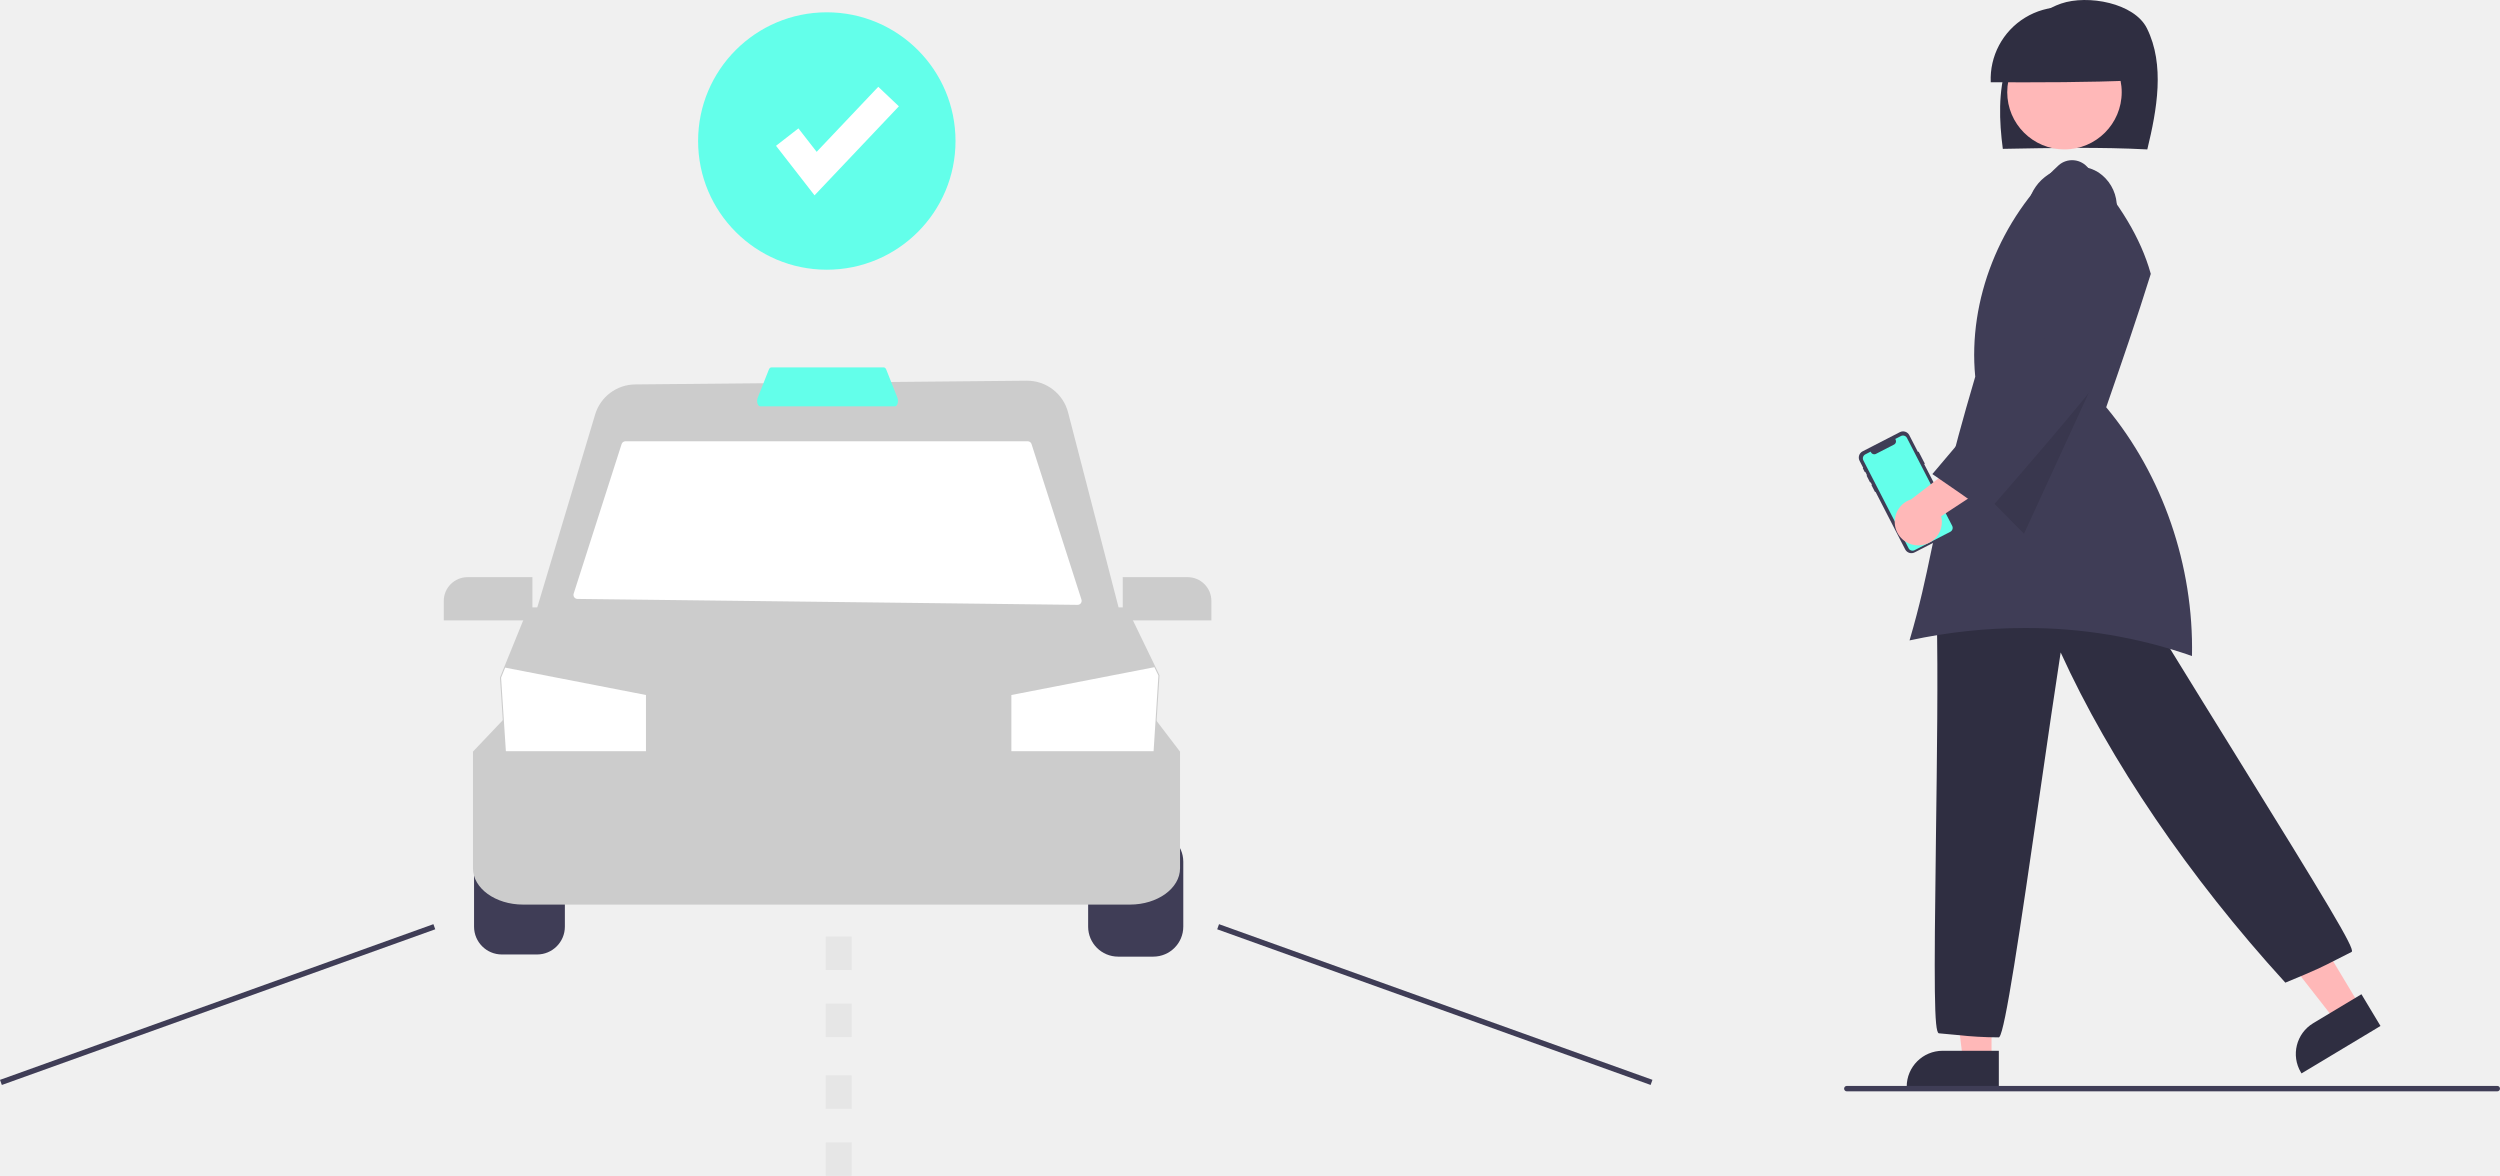
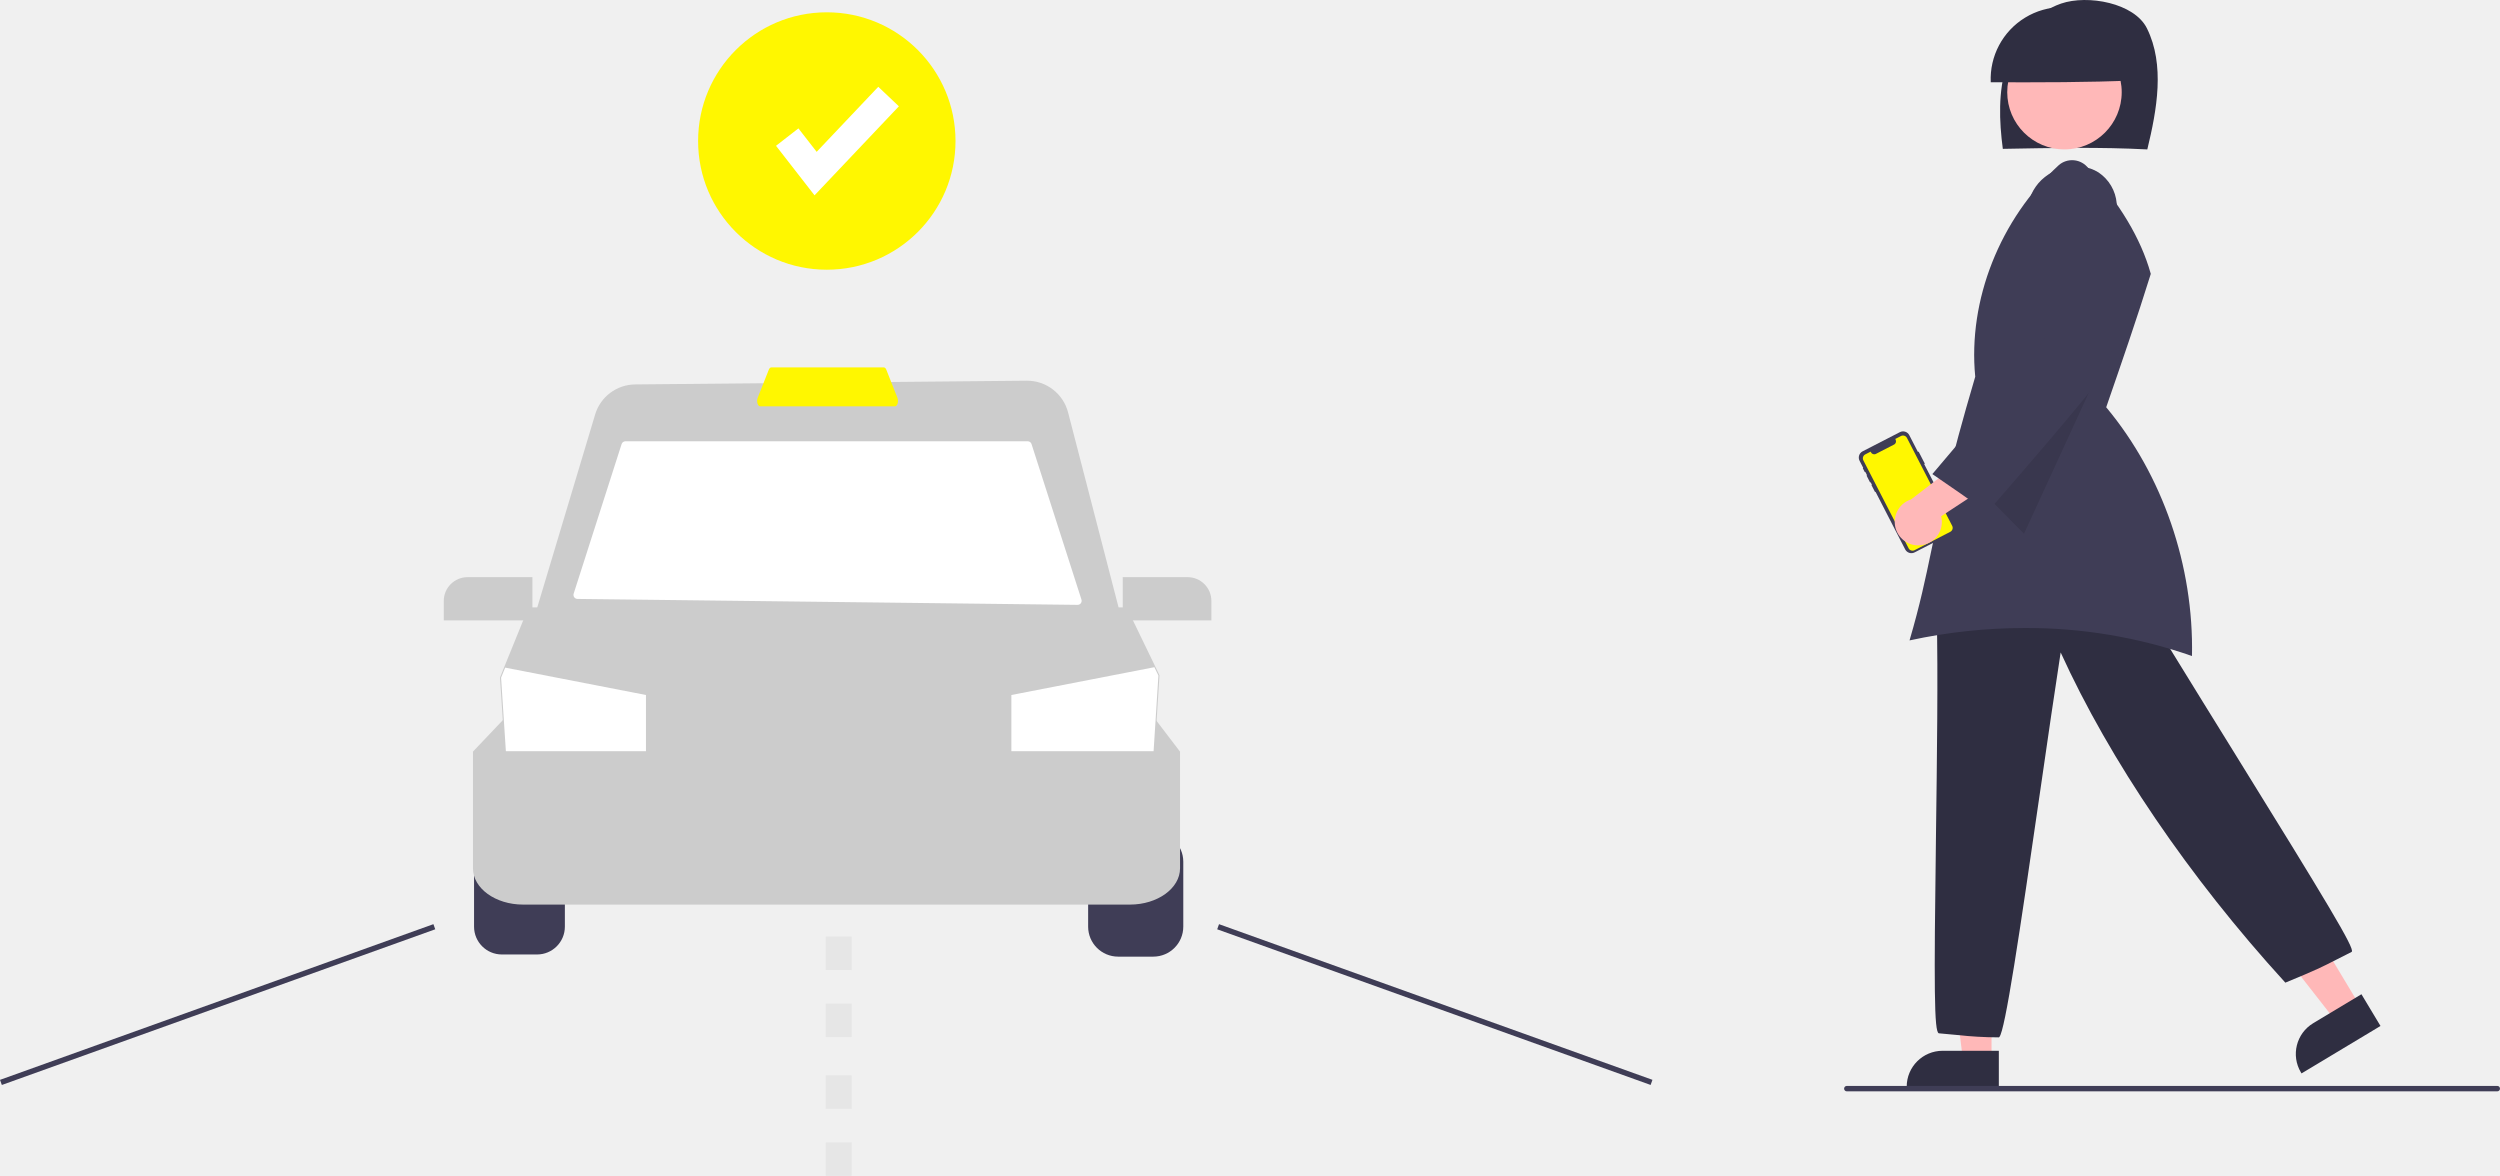
<svg xmlns="http://www.w3.org/2000/svg" id="e13f2ed2-f963-4a2e-9492-8c50f36be835" data-name="Layer 1" width="918.582" height="432.051" viewBox="0 0 918.582 432.051">
  <path d="M325.101,540.375a10.221,10.221,0,0,0-10.21,10.21v23.886a10.221,10.221,0,0,0,10.21,10.21h12.95a10.221,10.221,0,0,0,10.21-10.21V550.585a10.221,10.221,0,0,0-10.21-10.21Z" transform="translate(-140.7089 -233.9747)" fill="#3f3d56" />
  <path d="M564.482,585.475H551.532a11.017,11.017,0,0,1-11.004-11.004V550.585a11.017,11.017,0,0,1,11.004-11.004h12.95a11.017,11.017,0,0,1,11.004,11.004v23.886A11.017,11.017,0,0,1,564.482,585.475Z" transform="translate(-140.7089 -233.9747)" fill="#3f3d56" />
  <path d="M555.889,566.35H332.899c-10.148,0-18.405-5.983-18.405-13.337V510.134l11.068-11.656H565.379l8.915,11.681v42.855C574.294,560.367,566.038,566.35,555.889,566.35Z" transform="translate(-140.7089 -233.9747)" fill="#ccc" />
  <path d="M564.338,519.929H326.834L324.42,482.92l1.536-3.787,8.928-21.969H554.681l12.071,24.947Z" transform="translate(-140.7089 -233.9747)" fill="#ccc" />
  <polygon points="425.64 248.216 423.868 276.023 371.614 276.023 371.614 255.366 424.154 245.149 425.64 248.216" fill="#fff" />
  <polygon points="237.345 255.366 237.345 276.023 185.877 276.023 184.113 249.01 185.615 245.308 237.345 255.366" fill="#fff" />
  <path d="M553.356,463.52h-217.15l23.161-77.202a15.495,15.495,0,0,1,14.763-11.093l143.811-1.37a15.564,15.564,0,0,1,15.219,11.665Z" transform="translate(-140.7089 -233.9747)" fill="#ccc" />
  <path d="M536.639,456.22,352.887,454.041a1.485,1.485,0,0,1-1.396-1.938l17.616-54.96a1.485,1.485,0,0,1,1.414-1.032H518.316a1.485,1.485,0,0,1,1.414,1.031l18.341,57.139A1.485,1.485,0,0,1,536.639,456.22Z" transform="translate(-140.7089 -233.9747)" fill="#fff" />
-   <path d="M469.545,383.276h-49.528c-.417,0-.796-.411-.988-1.073a3.339,3.339,0,0,1,.079-2.059l4.084-10.328c.208-.526.548-.841.909-.841h41.36c.361,0,.701.314.909.841l4.084,10.328a3.339,3.339,0,0,1,.079,2.059C470.341,382.865,469.962,383.276,469.545,383.276Z" transform="translate(-140.7089 -233.9747)" fill="#63ffea" />
+   <path d="M469.545,383.276h-49.528c-.417,0-.796-.411-.988-1.073a3.339,3.339,0,0,1,.079-2.059l4.084-10.328c.208-.526.548-.841.909-.841h41.36c.361,0,.701.314.909.841l4.084,10.328a3.339,3.339,0,0,1,.079,2.059C470.341,382.865,469.962,383.276,469.545,383.276Z" transform="translate(-140.7089 -233.9747)" fill="#fff700" />
  <path d="M336.342,461.931H303.768v-7.16a8.74,8.74,0,0,1,8.73-8.73h23.844Z" transform="translate(-140.7089 -233.9747)" fill="#ccc" />
  <path d="M585.814,461.931H553.24V446.041h23.844a8.74,8.74,0,0,1,8.73,8.73Z" transform="translate(-140.7089 -233.9747)" fill="#ccc" />
  <rect x="136.068" y="602.083" width="169.21" height="2" transform="matrix(0.94112, -0.33808, 0.33808, 0.94112, -331.6075, -123.8568)" fill="#3f3d56" />
  <rect x="666.909" y="518.478" width="2" height="169.21" transform="translate(-266.1404 793.8701) rotate(-70.24519)" fill="#3f3d56" />
  <path d="M453.64,615.025h-9.532V602.714h9.532Zm0-24.624h-9.532V578.089h9.532Z" transform="translate(-140.7089 -233.9747)" fill="#e6e6e6" />
  <path d="M453.64,666.025h-9.532V653.714h9.532Zm0-24.624h-9.532V629.089h9.532Z" transform="translate(-140.7089 -233.9747)" fill="#e6e6e6" />
  <polygon points="731.758 389.521 721.26 389.521 716.264 349.028 731.758 349.028 731.758 389.521" fill="#ffb8b8" />
  <path d="M875.145,633.672H841.294v-.428A13.191,13.191,0,0,1,854.47,620.068h20.675Z" transform="translate(-140.7089 -233.9747)" fill="#2f2e41" />
  <polygon points="867.137 369.628 858.138 375.035 833.001 342.898 846.282 334.918 867.137 369.628" fill="#ffb8b8" />
  <path d="M986.366,628.381l-.221-.367a13.191,13.191,0,0,1,4.508-18.08l17.722-10.647,7.006,11.661Z" transform="translate(-140.7089 -233.9747)" fill="#2f2e41" />
  <path d="M875.197,615.139l-.181-.001a140.974,140.974,0,0,1-15.285-.88c-1.934-.191-4.033-.398-6.561-.606l-.087-.016c-1.725-.513-1.773-16.69-1.042-72.065.375-28.363.799-60.509.294-80.982l-.005-.201.152-.133c18.727-16.288,42.777-22.394,67.72-17.192l.185.038.096.163c10.318,17.458,25.896,42.605,40.962,66.924,34.584,55.826,44.475,72.244,43.391,73.483l-.131.101c-2.362,1.181-4.135,2.09-5.642,2.863-5.048,2.588-7.137,3.659-18.363,8.282l-.277.114-.202-.222c-35.091-38.452-64.293-81.405-82.356-121.113-2.111,13.556-4.673,31.257-7.379,49.96-7.784,53.782-13.045,89.197-15.163,91.353Z" transform="translate(-140.7089 -233.9747)" fill="#2f2e41" />
  <path d="M929.7,288.878c3.534-14.592,6.528-31.05-.137-44.489-4.624-9.325-21.732-12.465-31.539-9.106s-16.897,12.474-20.016,22.411-2.756,20.646-1.397,30.976C894.648,288.323,912.684,287.977,929.7,288.878Z" transform="translate(-140.7089 -233.9747)" fill="#2f2e41" />
  <circle cx="758.554" cy="33.867" r="21.032" fill="#ffb8b8" />
  <path d="M924.975,263.509a26.417,26.417,0,1,0-52.802.696C890.174,264.244,908.176,264.282,924.975,263.509Z" transform="translate(-140.7089 -233.9747)" fill="#2f2e41" />
  <path d="M884.651,464.726a183.811,183.811,0,0,1,61.464,10.29c.688-33.153-10.726-66.367-31.364-91.215l-.154-.186.079-.228c5.512-15.928,11.21-32.391,16.301-48.772l-.077-.275c-3.571-12.694-11.235-25.521-23.429-39.215a7.505,7.505,0,0,0-10.245-.519c-21.676,19.871-33.462,49.644-30.758,77.7l.008.082-.024.08c-9.549,32.351-13.015,48.967-16.074,63.627-2.231,10.694-4.163,19.954-8.041,33.186A199.253,199.253,0,0,1,884.651,464.726Z" transform="translate(-140.7089 -233.9747)" fill="#3f3d56" />
  <polygon points="774.749 128.486 743.685 196.115 725.939 178.152 774.749 128.486" opacity="0.1" />
  <path d="M845.732,400.025l2.166,4.208a.166.166,0,0,1-.071.222l-.104.054L859.005,426.432a2.573,2.573,0,0,1-1.11,3.465l-13.698,7.05a2.572,2.572,0,0,1-3.464-1.11l-0-0-10.887-21.154-.076.039a.117.117,0,0,1-.157-.05L828.38,412.276a.117.117,0,0,1,.05-.157l0,0,.076-.039-.464-.902-.076.039a.122.122,0,0,1-.164-.053l-1.216-2.362a.122.122,0,0,1,.053-.164l.076-.039-.634-1.232-.078.04a.108.108,0,0,1-.145-.046l-0-0-.663-1.289a.109.109,0,0,1,.046-.146l.078-.04-1.343-2.61a2.572,2.572,0,0,1,1.11-3.464l13.698-7.05a2.573,2.573,0,0,1,3.464,1.11l3.158,6.137.104-.054A.165.165,0,0,1,845.732,400.025Z" transform="translate(-140.7089 -233.9747)" fill="#3f3d56" />
-   <path d="M841.384,394.886l16.623,32.299a1.632,1.632,0,0,1-.705,2.198l-13.113,6.749a1.629,1.629,0,0,1-2.196-.699l-.002-.004-16.623-32.299a1.632,1.632,0,0,1,.704-2.198l0-0,1.963-1.01.13.252a1.344,1.344,0,0,0,1.81.58l6.669-3.432a1.344,1.344,0,0,0,.58-1.81l-.13-.252,2.091-1.076a1.632,1.632,0,0,1,2.198.703Z" transform="translate(-140.7089 -233.9747)" fill="#63ffea" />
+   <path d="M841.384,394.886l16.623,32.299a1.632,1.632,0,0,1-.705,2.198l-13.113,6.749a1.629,1.629,0,0,1-2.196-.699l-.002-.004-16.623-32.299a1.632,1.632,0,0,1,.704-2.198l0-0,1.963-1.01.13.252a1.344,1.344,0,0,0,1.81.58l6.669-3.432a1.344,1.344,0,0,0,.58-1.81l-.13-.252,2.091-1.076a1.632,1.632,0,0,1,2.198.703Z" transform="translate(-140.7089 -233.9747)" fill="#fff700" />
  <path d="M846.202,434.346a8.611,8.611,0,0,0,7.754-10.687l25.596-16.77-14.598-6.306L842.886,417.474a8.658,8.658,0,0,0,3.316,16.872Z" transform="translate(-140.7089 -233.9747)" fill="#ffb8b8" />
  <path d="M870.831,422.265l-.323-.228c-6.092-4.484-12.854-9.12-19.394-13.604l-.393-.269.309-.362c13.959-16.332,27.933-33.391,41.45-49.893-.01-.026-.019-.046-.026-.059l.127-.065.054-.066.029.024.082-.041-.368.028-4.166-32.67c-3.763-5.133-4.484-15.325.448-22.439,5.108-7.37,15.914-9.836,23.126-5.28a15.175,15.175,0,0,1,6.664,11.332,13.686,13.686,0,0,1-3.628,11.207c1.771,17.29,1.838,32.744,1.904,47.693l.001.149-.092.123C902.224,386.149,886.397,404.358,871.09,421.967Z" transform="translate(-140.7089 -233.9747)" fill="#3f3d56" />
-   <circle cx="303.795" cy="51.811" r="47.29" fill="#63ffea" />
+   <circle cx="303.795" cy="51.811" r="47.29" fill="#fff700" />
  <polygon points="299.288 71.773 285.134 53.574 293.365 47.172 300.067 55.789 322.707 31.889 330.278 39.062 299.288 71.773" fill="#fff" />
  <path d="M1058.291,634.975h-239a1,1,0,0,1,0-2h239a1,1,0,0,1,0,2Z" transform="translate(-140.7089 -233.9747)" fill="#3f3d56" />
</svg>
